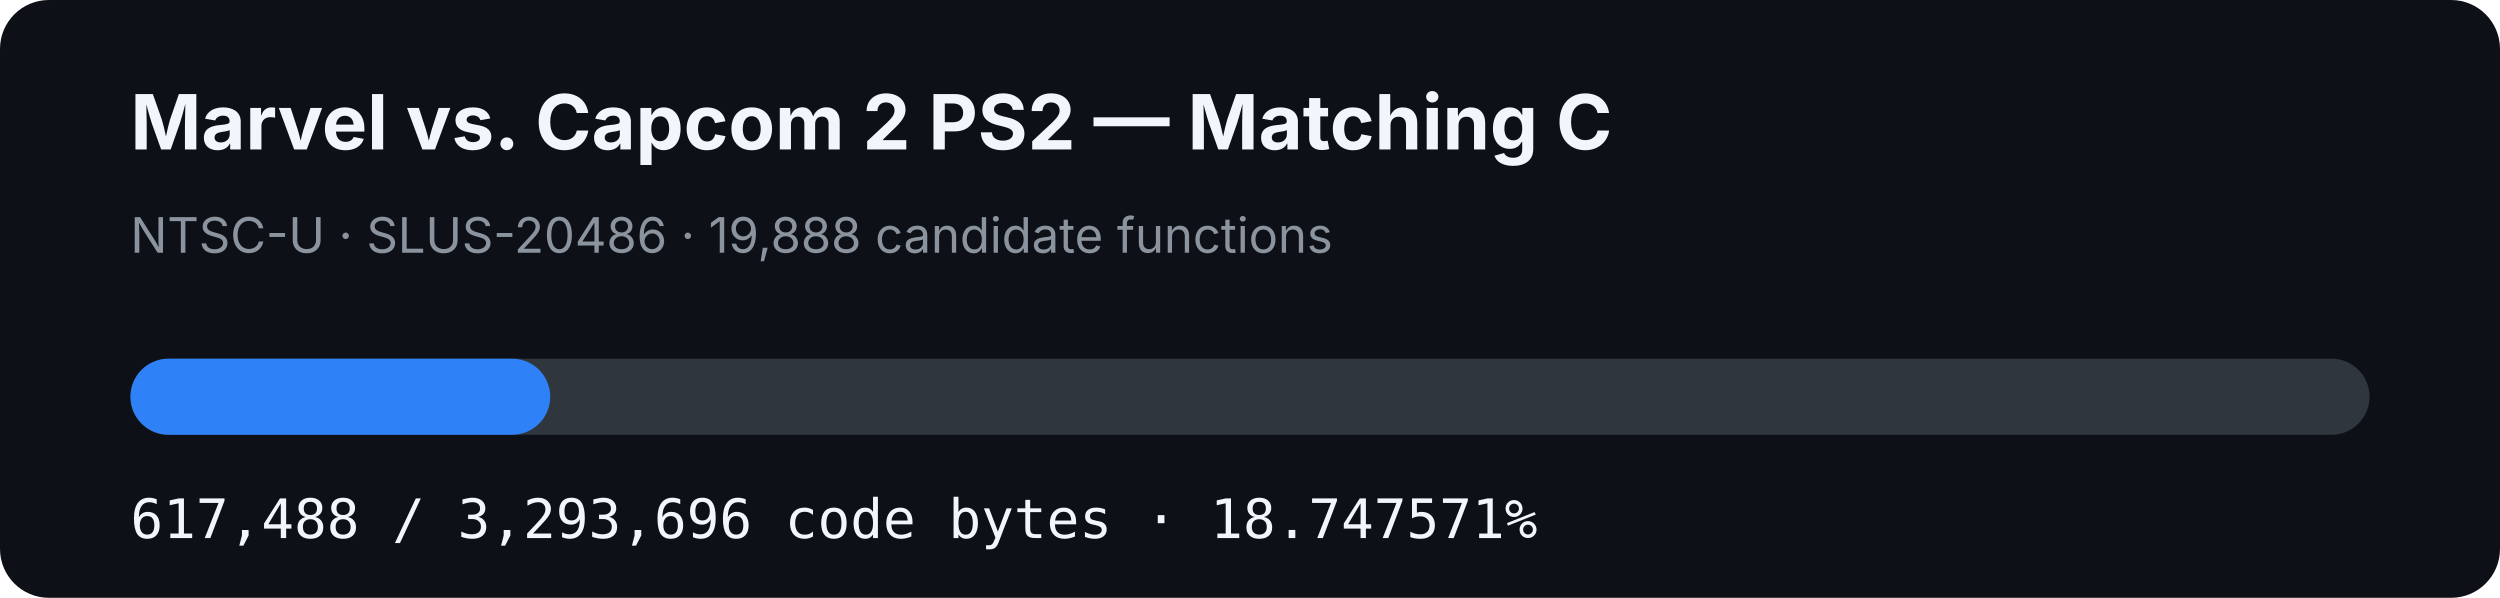
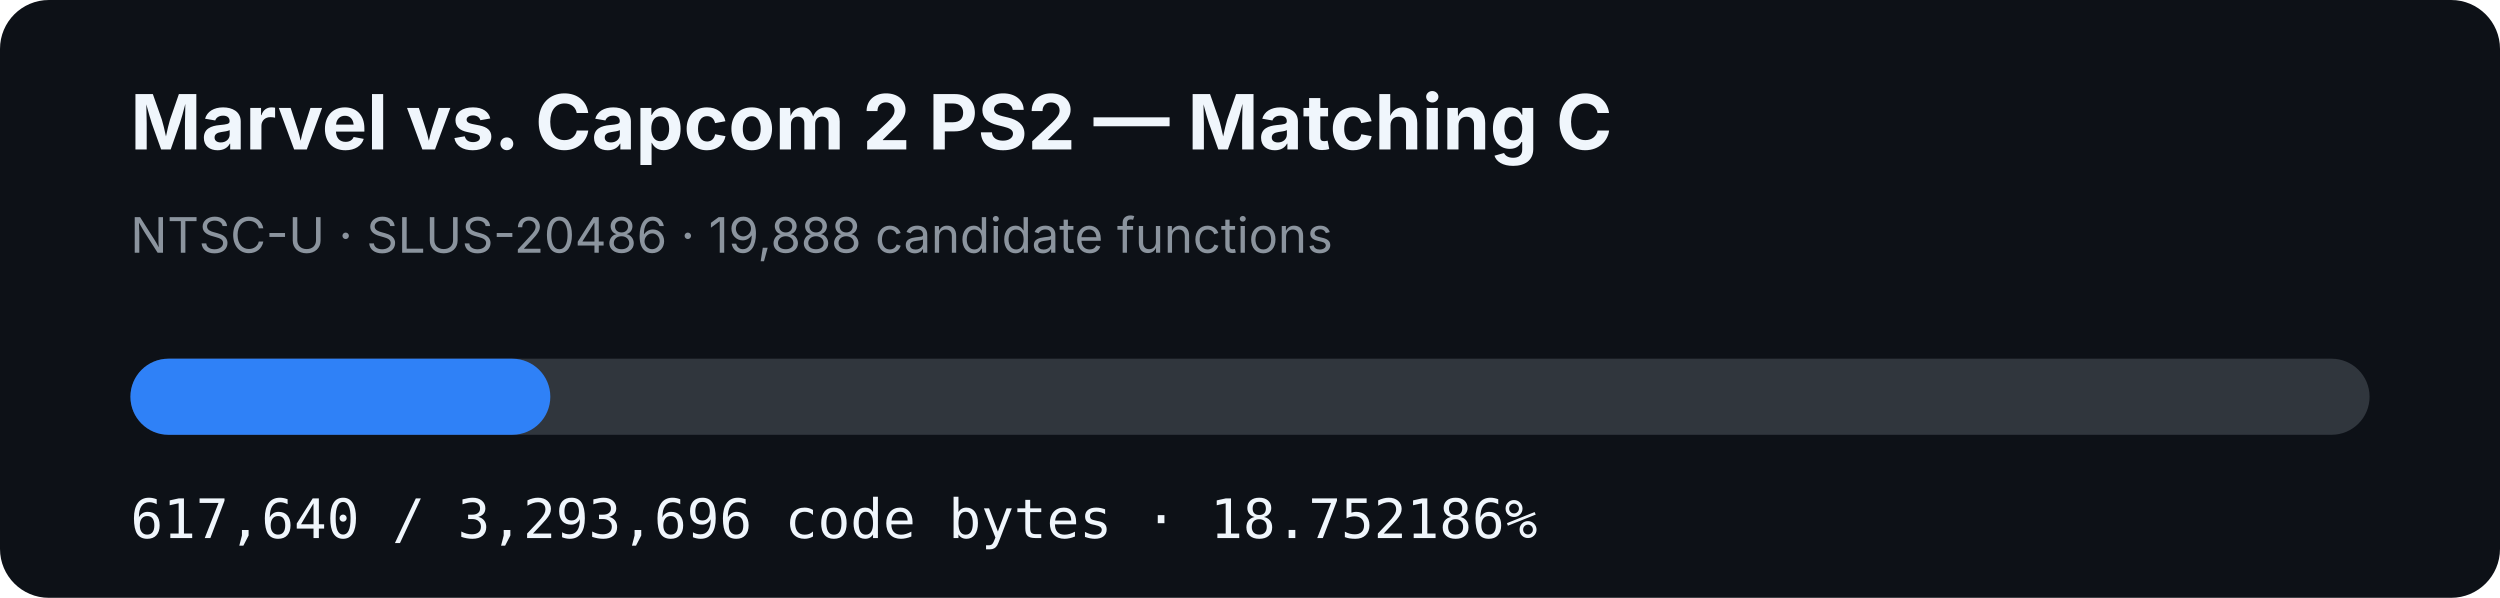
- <svg xmlns="http://www.w3.org/2000/svg" width="920" height="220" viewBox="0 0 920 220" role="img" aria-label="MVC2 PS2 matching C progress: 18.747571%">
+ <svg xmlns="http://www.w3.org/2000/svg" width="920" height="220" viewBox="0 0 920 220" role="img" aria-label="MVC2 PS2 matching C progress: 18.752186%">
  <rect width="920" height="220" rx="18" fill="#0d1117" />
  <text x="48" y="55" fill="#f0f6fc" font-family="-apple-system,BlinkMacSystemFont,Segoe UI,sans-serif" font-size="28" font-weight="700">Marvel vs. Capcom 2 PS2 — Matching C</text>
  <text x="48" y="93" fill="#8b949e" font-family="-apple-system,BlinkMacSystemFont,Segoe UI,sans-serif" font-size="18">NTSC-U · SLUS-20486 · 19,888 candidate functions</text>
  <rect x="48" y="132" width="824" height="28" rx="14" fill="#30363d" />
-   <rect x="48" y="132" width="154.48" height="28" rx="14" fill="#2f81f7" />
-   <text x="48" y="198" fill="#f0f6fc" font-family="ui-monospace,SFMono-Regular,Menlo,monospace" font-size="20">617,488 / 3,293,696 code bytes · 18.747571%</text>
+   <rect x="48" y="132" width="154.518" height="28" rx="14" fill="#2f81f7" />
+   <text x="48" y="198" fill="#f0f6fc" font-family="ui-monospace,SFMono-Regular,Menlo,monospace" font-size="20">617,640 / 3,293,696 code bytes · 18.752186%</text>
</svg>
